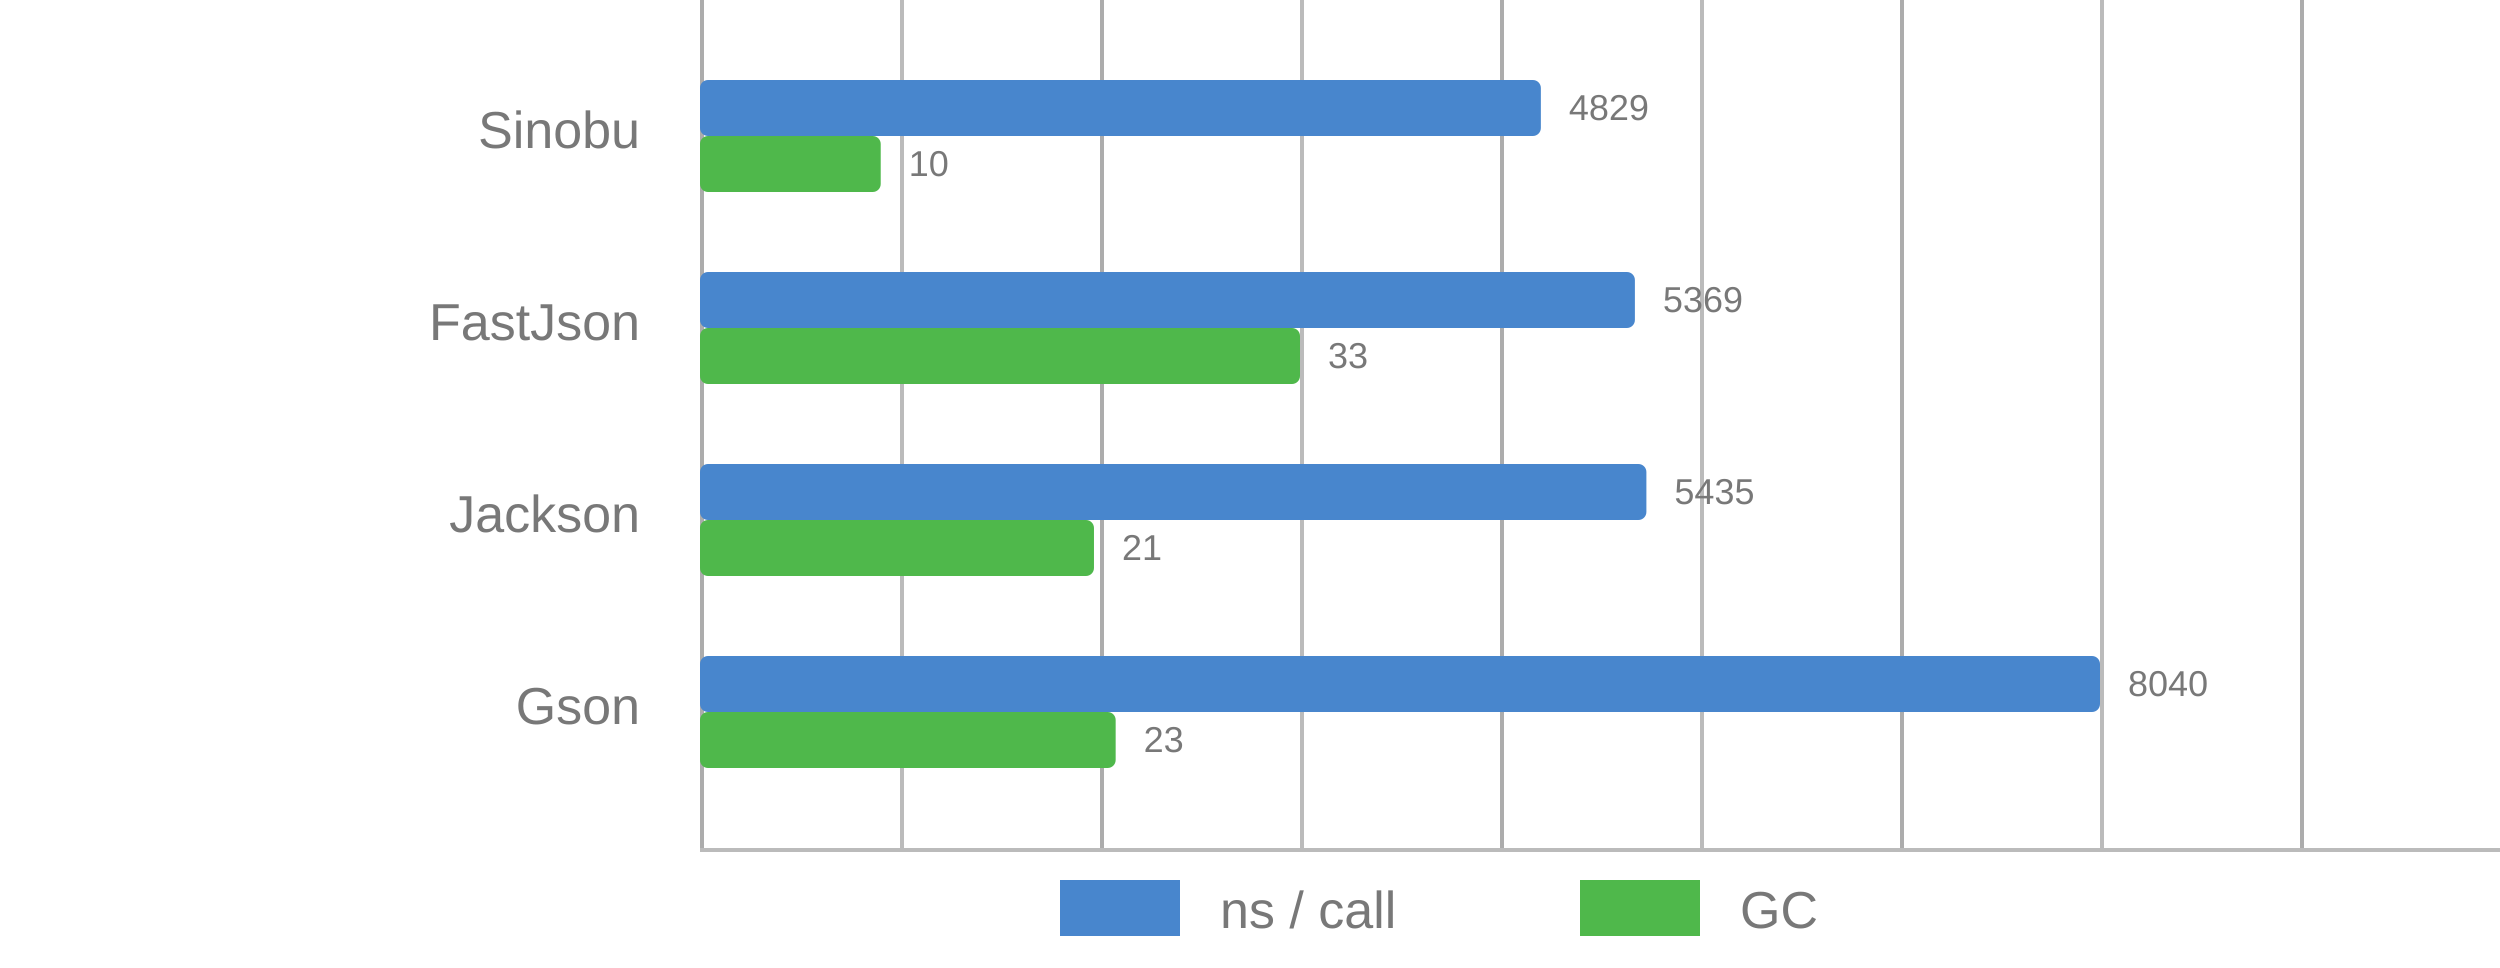
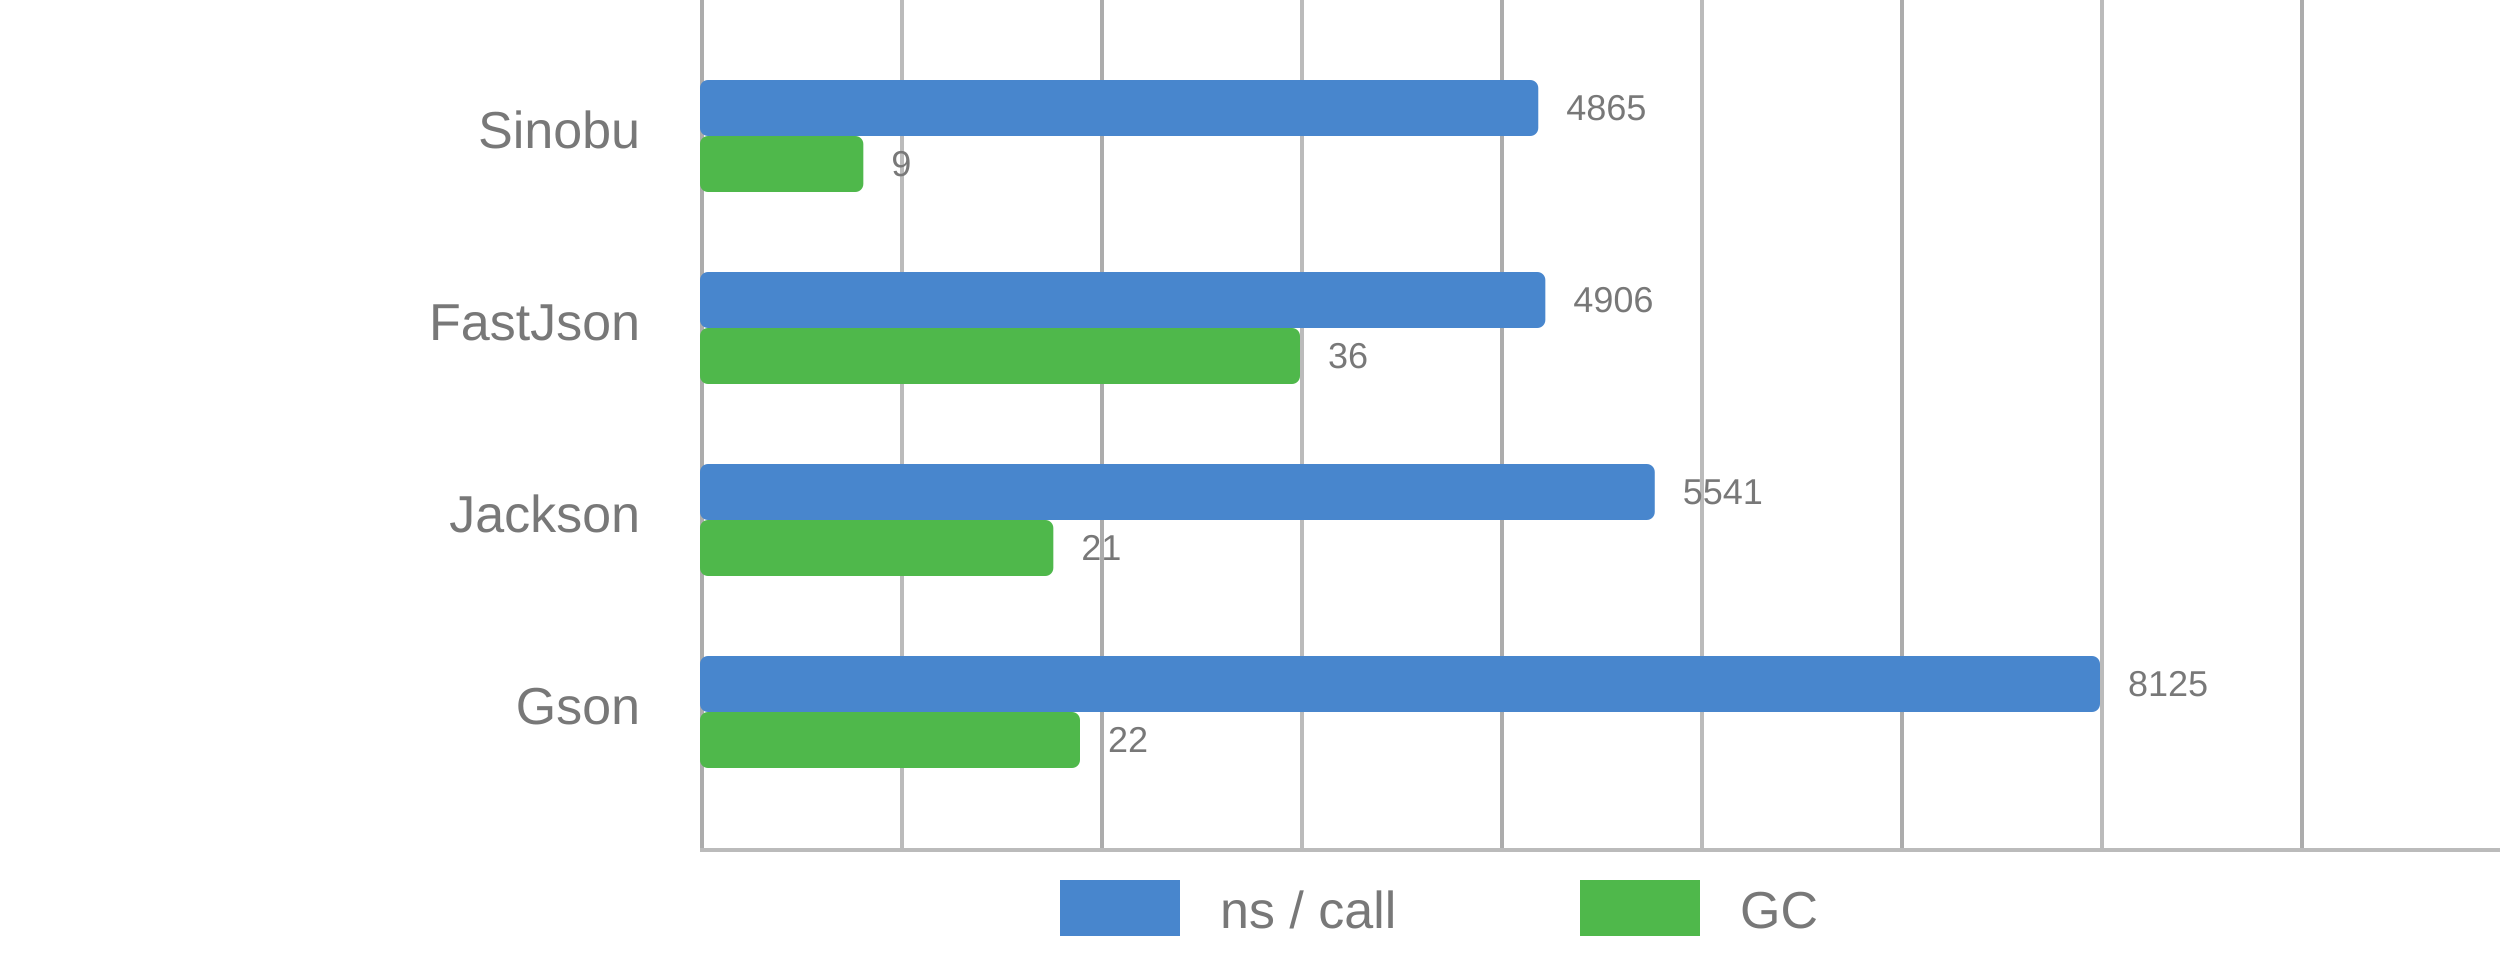
<svg xmlns="http://www.w3.org/2000/svg" viewBox="0 0 625 242">
  <style>
      text {
          font-family: Arial;
          font-size: 13px;
          fill: #787878;
      }

      .desc {
          font-size: 9px;
      }

      .vline {
          fill: #acacac;
          stroke: none;
          stroke-width: 0;
      }

      .subline {
          fill: #bbb;
          stroke: none;
          stroke-width: 0;
      }

      .call {
          fill: #4886CD;
          stroke-linejoin: round;
          height: 14px;
      }

      .gc {
          fill: #4FB84B;
          stroke-linejoin: round;
          height: 14px;
      }
  </style>
  <g>
    <rect x="175" y="0" width="1" height="212" class="vline" />
    <rect x="275" y="0" width="1" height="212" class="vline" />
    <rect x="375" y="0" width="1" height="212" class="vline" />
    <rect x="475" y="0" width="1" height="212" class="vline" />
    <rect x="575" y="0" width="1" height="212" class="vline" />
    <rect x="225" y="0" width="1" height="212" class="subline" />
    <rect x="325" y="0" width="1" height="212" class="subline" />
    <rect x="425" y="0" width="1" height="212" class="subline" />
    <rect x="525" y="0" width="1" height="212" class="subline" />
    <rect x="175" y="212" width="450" height="1" class="subline" />
    <rect x="265" y="220" width="30" class="call" />
    <text x="305" y="232">ns / call</text>
    <rect x="395" y="220" width="30" class="gc" />
    <text x="435" y="232">GC</text>
  </g>
  <g>
-     <rect x="175" y="20" width="210.218" rx="2" ry="2" class="call" />
-     <rect x="175" y="34" width="45.181" rx="2" ry="2" class="gc" />
+     <rect x="175" y="20" width="209.569" rx="2" ry="2" class="call" />
+     <rect x="175" y="34" width="40.833" rx="2" ry="2" class="gc" />
    <text x="160" y="37" text-anchor="end">Sinobu</text>
-     <text x="392.218" y="30" class="desc">4829</text>
-     <text x="227.181" y="44" class="desc">10</text>
+     <text x="391.569" y="30" class="desc">4865</text>
+     <text x="222.833" y="44" class="desc">9</text>
  </g>
  <g>
-     <rect x="175" y="68" width="233.725" rx="2" ry="2" class="call" />
+     <rect x="175" y="68" width="211.335" rx="2" ry="2" class="call" />
    <rect x="175" y="82" width="150" rx="2" ry="2" class="gc" />
    <text x="160" y="85" text-anchor="end">FastJson</text>
-     <text x="415.725" y="78" class="desc">5369</text>
-     <text x="332" y="92" class="desc">33</text>
+     <text x="393.335" y="78" class="desc">4906</text>
+     <text x="332" y="92" class="desc">36</text>
  </g>
  <g>
-     <rect x="175" y="116" width="236.598" rx="2" ry="2" class="call" />
-     <rect x="175" y="130" width="98.494" rx="2" ry="2" class="gc" />
+     <rect x="175" y="116" width="238.689" rx="2" ry="2" class="call" />
+     <rect x="175" y="130" width="88.333" rx="2" ry="2" class="gc" />
    <text x="160" y="133" text-anchor="end">Jackson</text>
-     <text x="418.598" y="126" class="desc">5435</text>
-     <text x="280.494" y="140" class="desc">21</text>
+     <text x="420.689" y="126" class="desc">5541</text>
+     <text x="270.333" y="140" class="desc">21</text>
  </g>
  <g>
    <rect x="175" y="164" width="350" rx="2" ry="2" class="call" />
-     <rect x="175" y="178" width="103.916" rx="2" ry="2" class="gc" />
+     <rect x="175" y="178" width="95" rx="2" ry="2" class="gc" />
    <text x="160" y="181" text-anchor="end">Gson</text>
-     <text x="532" y="174" class="desc">8040</text>
-     <text x="285.916" y="188" class="desc">23</text>
+     <text x="532" y="174" class="desc">8125</text>
+     <text x="277" y="188" class="desc">22</text>
  </g>
</svg>
